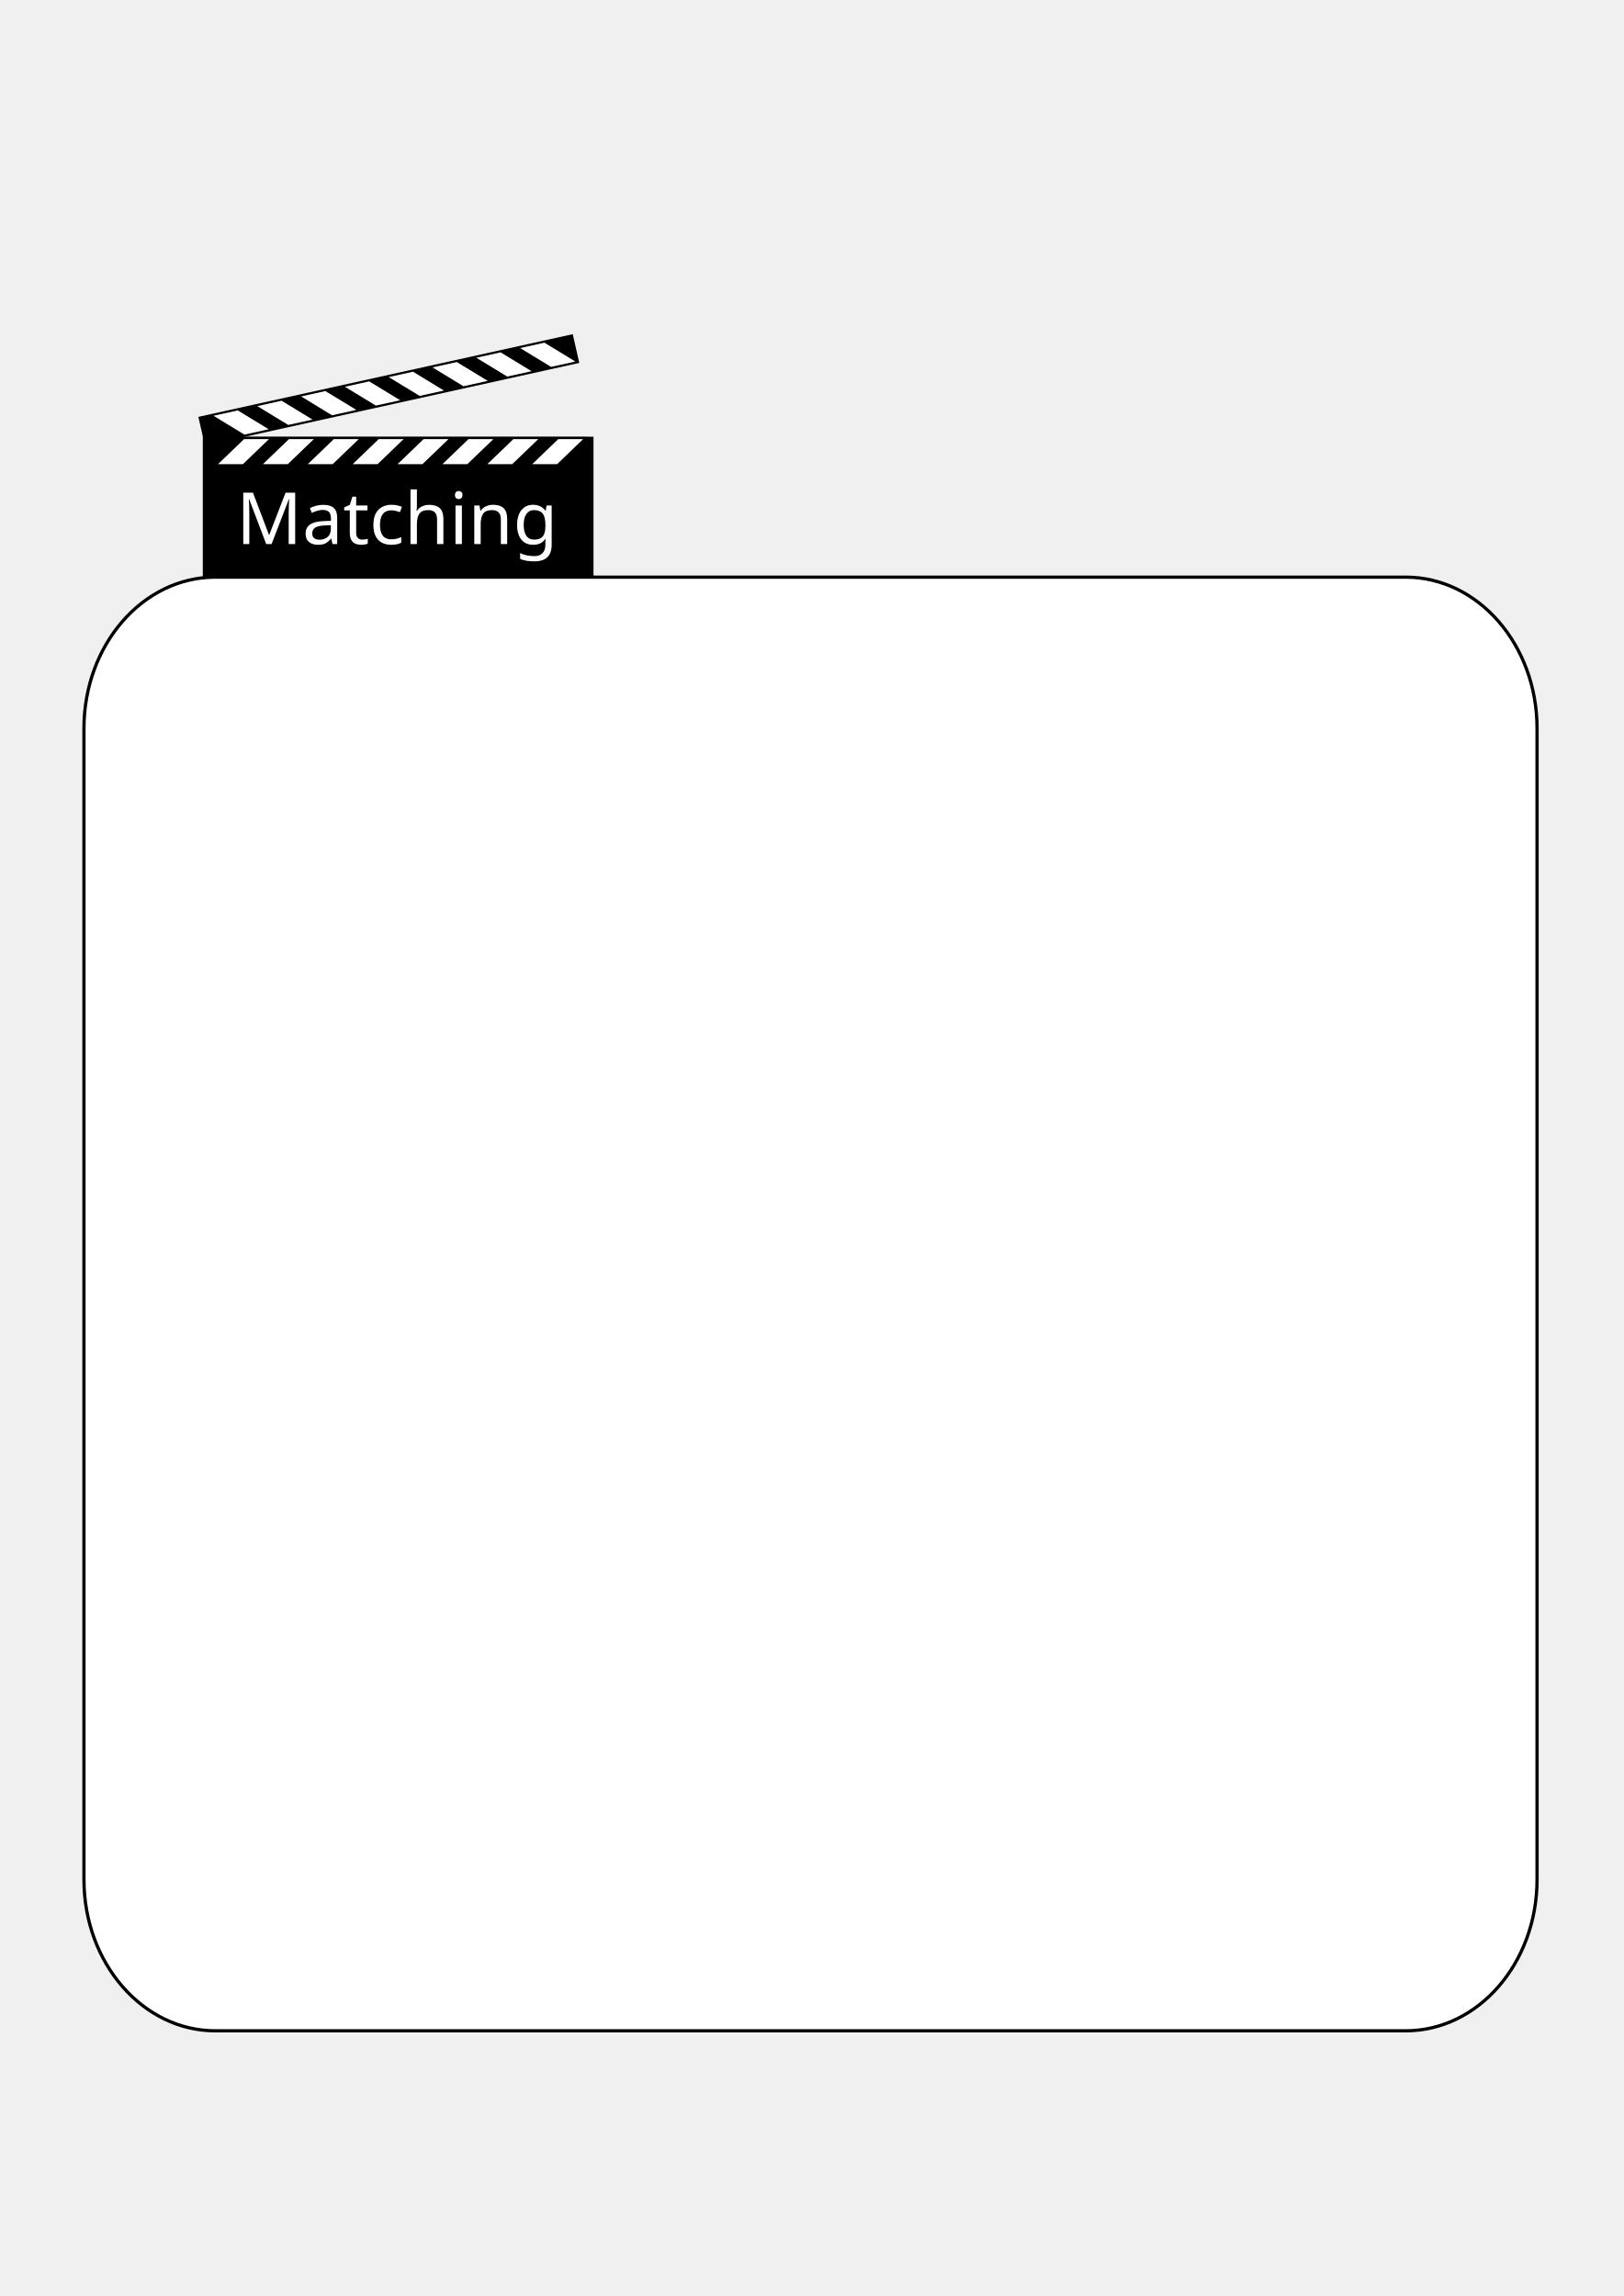
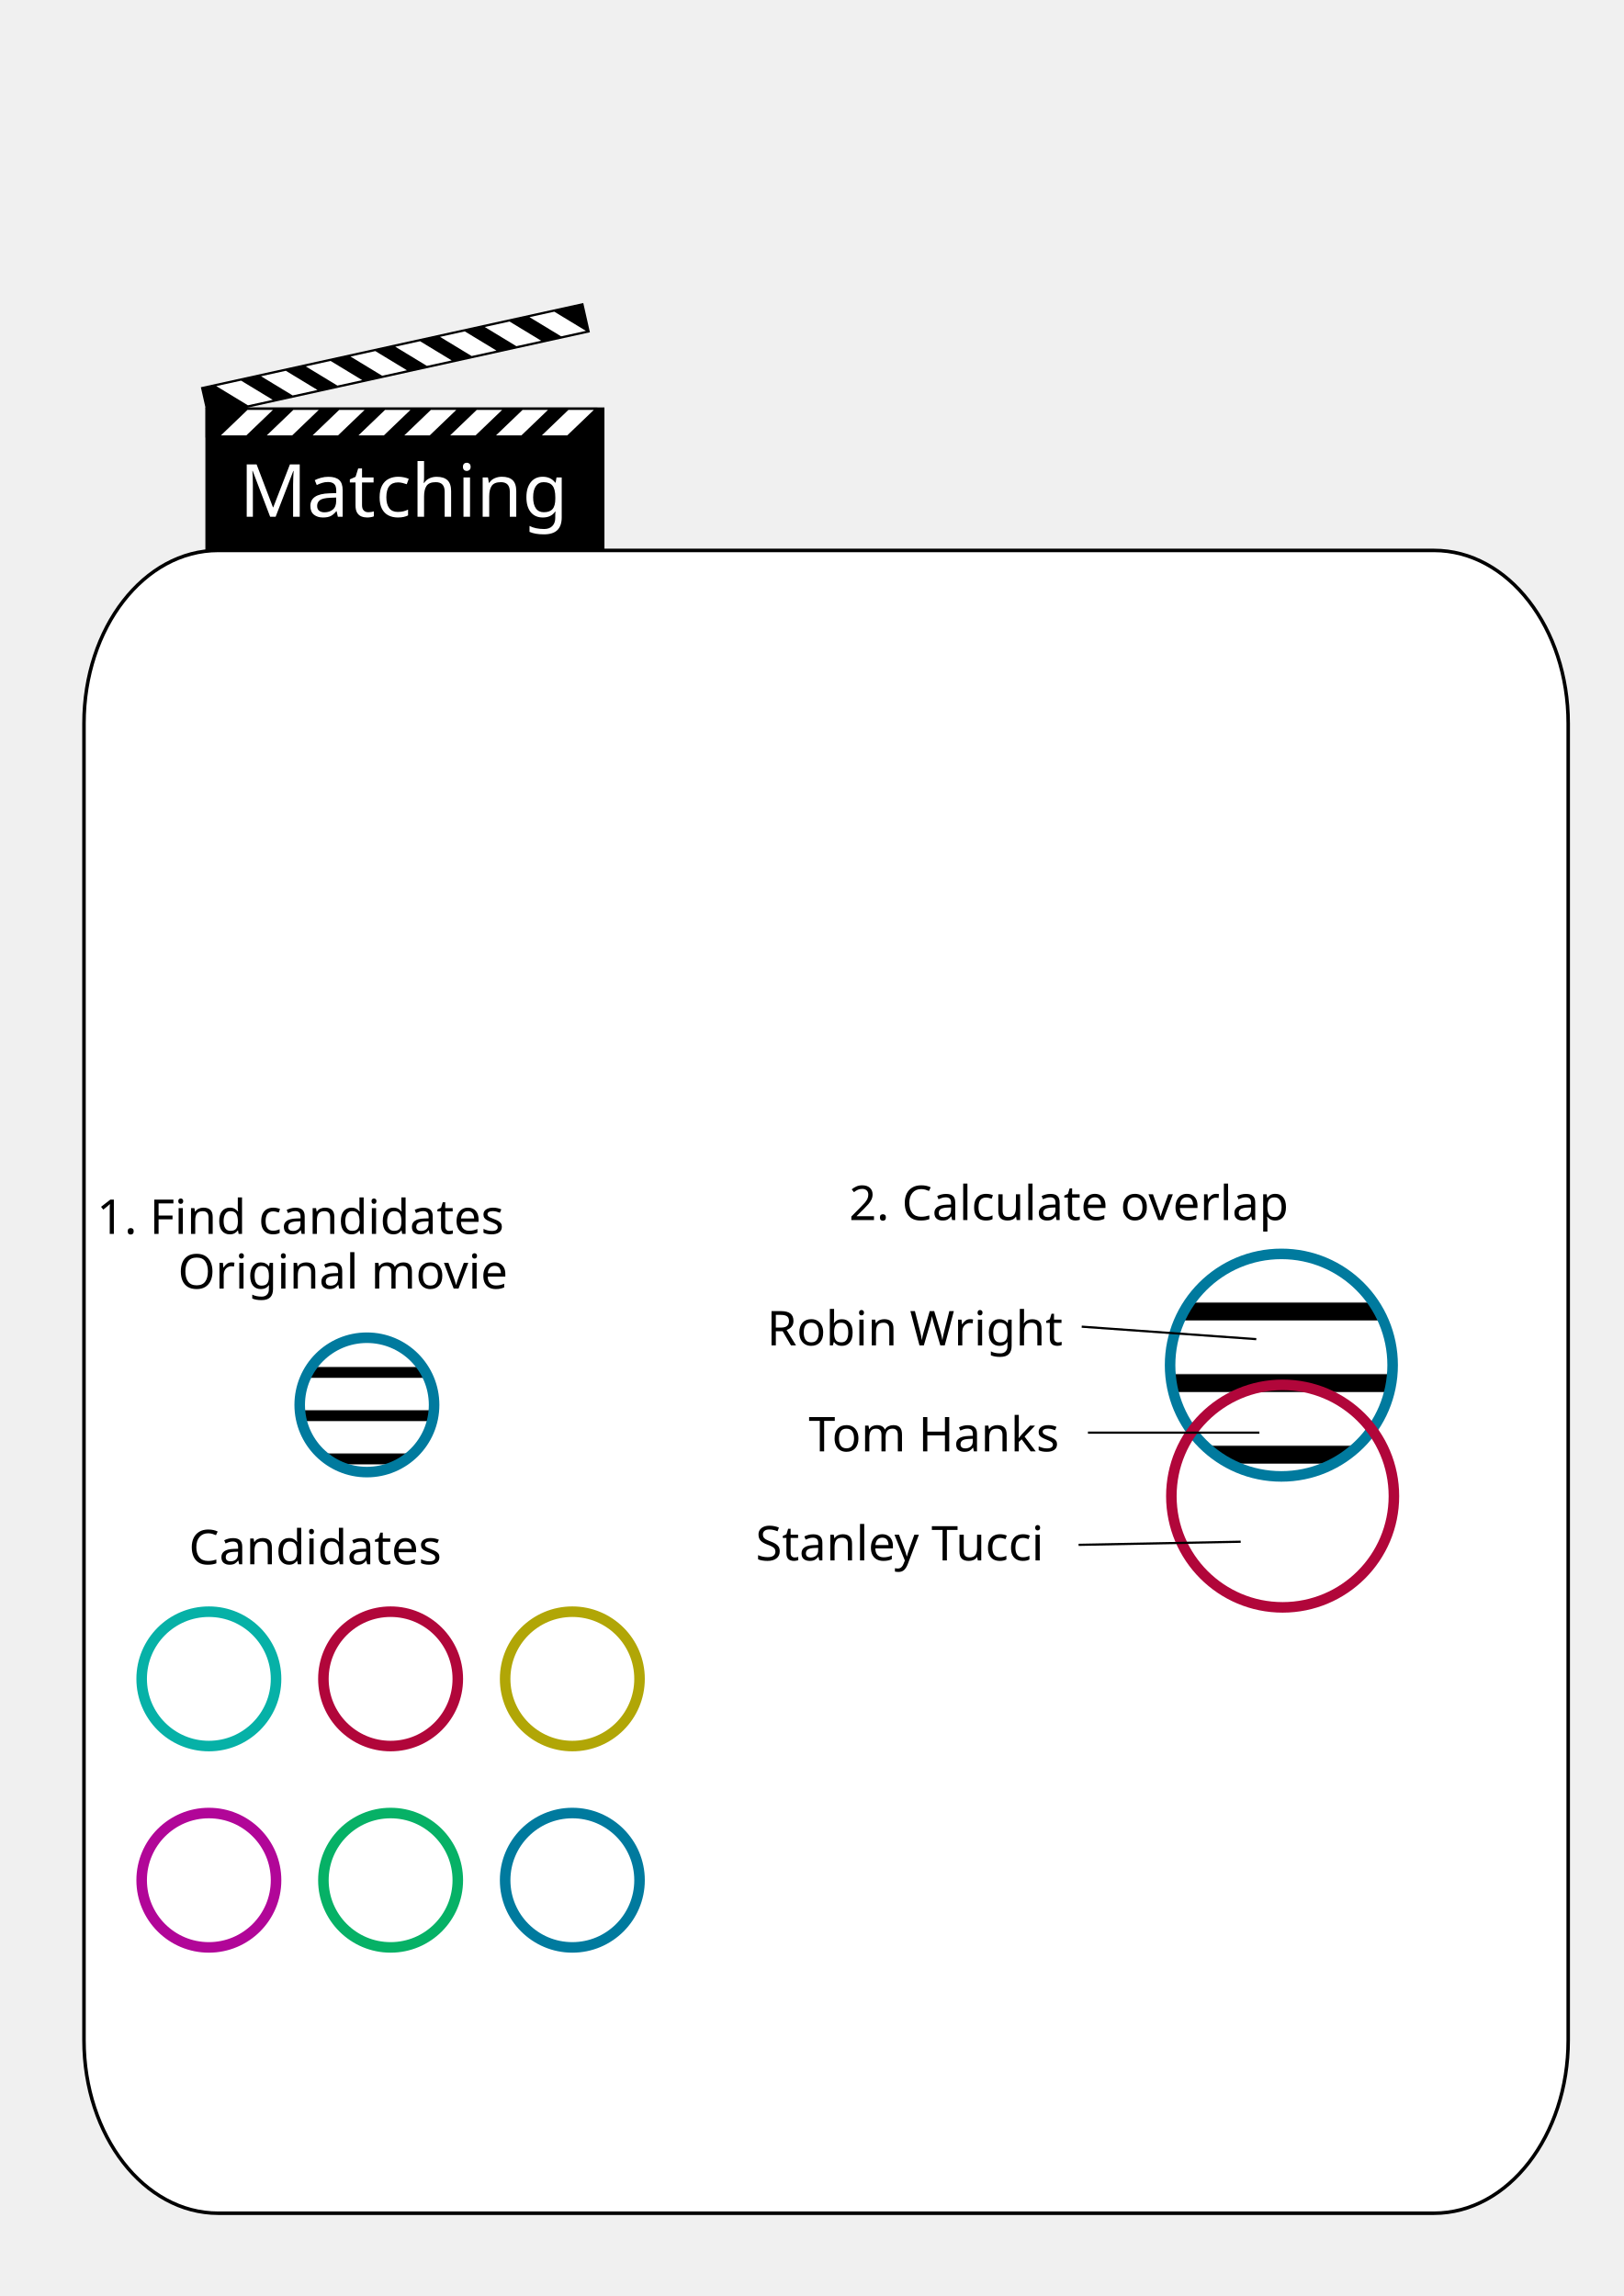
- <svg xmlns="http://www.w3.org/2000/svg" width="744.094" height="1052.362" id="svg2" version="1.1">
-   <defs id="defs4" />
+ <svg xmlns="http://www.w3.org/2000/svg" xmlns:ns2="http://www.openswatchbook.org/uri/2009/osb" xmlns:xlink="http://www.w3.org/1999/xlink" width="744.094" height="1052.362" id="svg2" version="1.1">
+   <defs id="defs4">
+     <pattern xlink:href="#Strips1_3" id="pattern5916" patternTransform="scale(10,10)" />
+     <pattern id="Strips1_3" patternTransform="translate(0,0) scale(10,10)" height="1" width="4" patternUnits="userSpaceOnUse">
+       <rect id="rect5042" height="2" width="1" y="-0.5" x="0" style="fill:black;stroke:none" />
+     </pattern>
+     <linearGradient id="linearGradient5890" ns2:paint="solid">
+       <stop style="stop-color:#007a9e;stop-opacity:1;" offset="0" id="stop5892" />
+     </linearGradient>
+   </defs>
  <g id="layer1">
-     <g style="display:inline" id="g8114" transform="matrix(0.8066324,0,0,0.7979064,-1114.114,-27.3862)">
+     <g style="display:inline" id="g8114" transform="matrix(0.8239012,0,0,0.8125479,-1138.774,-44.98391)">
      <rect ry="10.102" rx="0" y="285.994" x="1497.214" height="82.474" width="220.36" id="rect2989" style="fill:#000000;fill-opacity:1;fill-rule:nonzero;stroke:#000000;stroke-width:1.606;stroke-miterlimit:4;stroke-opacity:1;stroke-dasharray:none;stroke-dashoffset:0" />
      <text id="text3829" y="346.865" x="1515.388" style="font-size:41.362px;font-style:normal;font-weight:normal;line-height:125%;letter-spacing:0px;word-spacing:0px;fill:#ffffff;fill-opacity:1;stroke:none;font-family:Sans" xml:space="preserve">
        <tspan y="346.865" x="1515.388" id="tspan3831">Matching</tspan>
      </text>
      <g transform="matrix(0.9759621,-0.2179405,0.2179405,0.9759621,1430.366,246.5295)" id="g3922">
        <rect style="fill:#000000;fill-opacity:1;fill-rule:nonzero;stroke:#000000;stroke-width:0;stroke-miterlimit:4;stroke-opacity:1;stroke-dasharray:none;stroke-dashoffset:0" id="rect3858" width="217.94" height="16.92" x="56.063" y="40.442" />
        <rect style="fill:#ffffff;fill-opacity:1;fill-rule:nonzero;stroke:#000000;stroke-width:0;stroke-miterlimit:4;stroke-opacity:1;stroke-dasharray:none;stroke-dashoffset:0" id="rect3860" width="14.142" height="20.648" x="21.684" y="59.822" transform="matrix(1,0,0.7169272,0.697148,0,0)" />
        <rect style="fill:#ffffff;fill-opacity:1;fill-rule:nonzero;stroke:#000000;stroke-width:0;stroke-miterlimit:4;stroke-opacity:1;stroke-dasharray:none;stroke-dashoffset:0" id="rect3860-9" width="14.142" height="20.648" x="47.185" y="59.822" transform="matrix(1,0,0.7169272,0.697148,0,0)" />
        <rect style="fill:#ffffff;fill-opacity:1;fill-rule:nonzero;stroke:#000000;stroke-width:0;stroke-miterlimit:4;stroke-opacity:1;stroke-dasharray:none;stroke-dashoffset:0" id="rect3860-5" width="14.142" height="20.648" x="72.685" y="59.822" transform="matrix(1,0,0.7169272,0.697148,0,0)" />
        <rect style="fill:#ffffff;fill-opacity:1;fill-rule:nonzero;stroke:#000000;stroke-width:0;stroke-miterlimit:4;stroke-opacity:1;stroke-dasharray:none;stroke-dashoffset:0" id="rect3860-6" width="14.142" height="20.648" x="98.186" y="59.822" transform="matrix(1,0,0.7169272,0.697148,0,0)" />
        <rect style="fill:#ffffff;fill-opacity:1;fill-rule:nonzero;stroke:#000000;stroke-width:0;stroke-miterlimit:4;stroke-opacity:1;stroke-dasharray:none;stroke-dashoffset:0" id="rect3860-68" width="14.142" height="20.648" x="149.187" y="59.822" transform="matrix(1,0,0.7169272,0.697148,0,0)" />
        <rect style="fill:#ffffff;fill-opacity:1;fill-rule:nonzero;stroke:#000000;stroke-width:0;stroke-miterlimit:4;stroke-opacity:1;stroke-dasharray:none;stroke-dashoffset:0" id="rect3860-2" width="14.142" height="20.648" x="174.687" y="59.822" transform="matrix(1,0,0.7169272,0.697148,0,0)" />
        <rect style="fill:#ffffff;fill-opacity:1;fill-rule:nonzero;stroke:#000000;stroke-width:0;stroke-miterlimit:4;stroke-opacity:1;stroke-dasharray:none;stroke-dashoffset:0" id="rect3860-54" width="14.142" height="20.648" x="200.188" y="59.822" transform="matrix(1,0,0.7169272,0.697148,0,0)" />
        <rect style="fill:#ffffff;fill-opacity:1;fill-rule:nonzero;stroke:#000000;stroke-width:0;stroke-miterlimit:4;stroke-opacity:1;stroke-dasharray:none;stroke-dashoffset:0" id="rect3860-7" width="14.142" height="20.648" x="123.686" y="59.822" transform="matrix(1,0,0.7169272,0.697148,0,0)" />
      </g>
      <rect y="-302.23" x="1496.53" height="16.92" width="217.94" id="rect3858-1" style="fill:#000000;fill-opacity:1;fill-rule:nonzero;stroke:#000000;stroke-width:0;stroke-miterlimit:4;stroke-opacity:1;stroke-dasharray:none;stroke-dashoffset:0" transform="scale(1,-1)" />
      <rect transform="matrix(1,0,0.7169272,-0.697148,0,0)" y="-431.712" x="1814.545" height="20.648" width="14.142" id="rect3860-4" style="fill:#ffffff;fill-opacity:1;fill-rule:nonzero;stroke:#000000;stroke-width:0;stroke-miterlimit:4;stroke-opacity:1;stroke-dasharray:none;stroke-dashoffset:0" />
      <rect transform="matrix(1,0,0.7169272,-0.697148,0,0)" y="-431.712" x="1840.045" height="20.648" width="14.142" id="rect3860-9-8" style="fill:#ffffff;fill-opacity:1;fill-rule:nonzero;stroke:#000000;stroke-width:0;stroke-miterlimit:4;stroke-opacity:1;stroke-dasharray:none;stroke-dashoffset:0" />
      <rect transform="matrix(1,0,0.7169272,-0.697148,0,0)" y="-431.712" x="1865.546" height="20.648" width="14.142" id="rect3860-5-8" style="fill:#ffffff;fill-opacity:1;fill-rule:nonzero;stroke:#000000;stroke-width:0;stroke-miterlimit:4;stroke-opacity:1;stroke-dasharray:none;stroke-dashoffset:0" />
      <rect transform="matrix(1,0,0.7169272,-0.697148,0,0)" y="-431.712" x="1891.046" height="20.648" width="14.142" id="rect3860-6-4" style="fill:#ffffff;fill-opacity:1;fill-rule:nonzero;stroke:#000000;stroke-width:0;stroke-miterlimit:4;stroke-opacity:1;stroke-dasharray:none;stroke-dashoffset:0" />
      <rect transform="matrix(1,0,0.7169272,-0.697148,0,0)" y="-431.712" x="1942.047" height="20.648" width="14.142" id="rect3860-68-3" style="fill:#ffffff;fill-opacity:1;fill-rule:nonzero;stroke:#000000;stroke-width:0;stroke-miterlimit:4;stroke-opacity:1;stroke-dasharray:none;stroke-dashoffset:0" />
      <rect transform="matrix(1,0,0.7169272,-0.697148,0,0)" y="-431.712" x="1967.548" height="20.648" width="14.142" id="rect3860-2-4" style="fill:#ffffff;fill-opacity:1;fill-rule:nonzero;stroke:#000000;stroke-width:0;stroke-miterlimit:4;stroke-opacity:1;stroke-dasharray:none;stroke-dashoffset:0" />
      <rect transform="matrix(1,0,0.7169272,-0.697148,0,0)" y="-431.712" x="1993.048" height="20.648" width="14.142" id="rect3860-54-2" style="fill:#ffffff;fill-opacity:1;fill-rule:nonzero;stroke:#000000;stroke-width:0;stroke-miterlimit:4;stroke-opacity:1;stroke-dasharray:none;stroke-dashoffset:0" />
      <rect transform="matrix(1,0,0.7169272,-0.697148,0,0)" y="-431.712" x="1916.547" height="20.648" width="14.142" id="rect3860-7-6" style="fill:#ffffff;fill-opacity:1;fill-rule:nonzero;stroke:#000000;stroke-width:0;stroke-miterlimit:4;stroke-opacity:1;stroke-dasharray:none;stroke-dashoffset:0" />
    </g>
-     <rect style="fill:#ffffff;fill-opacity:1;fill-rule:nonzero;stroke:#000000;stroke-width:1.487;stroke-miterlimit:4;stroke-opacity:1;stroke-dasharray:none;stroke-dashoffset:0;display:inline" id="rect4562-6-7-7" width="665.91" height="666.291" x="38.473" y="264.528" rx="60.221" ry="69.329" />
+     <rect style="fill:#ffffff;fill-opacity:1;fill-rule:nonzero;stroke:#000000;stroke-width:1.608;stroke-miterlimit:4;stroke-opacity:1;stroke-dasharray:none;stroke-dashoffset:0;display:inline" id="rect4562-6-7-7" width="680.166" height="762.133" x="38.488" y="252.287" rx="61.51" ry="79.302" />
+     <flowRoot xml:space="preserve" id="flowRoot3109" style="fill:black;stroke:none;stroke-opacity:1;stroke-width:1px;stroke-linejoin:miter;stroke-linecap:butt;fill-opacity:1;font-family:Roboto Slab;font-style:normal;font-weight:normal;font-size:40px;line-height:125%;letter-spacing:0px;word-spacing:0px;-inkscape-font-specification:Roboto Slab;font-stretch:normal;font-variant:normal">
+       <flowRegion id="flowRegion3111">
+         <rect id="rect3113" width="638.571" height="317.143" x="61.429" y="282.362" />
+       </flowRegion>
+       <flowPara id="flowPara3115" />
+     </flowRoot>
+     <flowRoot xml:space="preserve" id="flowRoot3141" style="font-size:22px;font-style:normal;font-variant:normal;font-weight:normal;font-stretch:normal;line-height:125%;letter-spacing:0px;word-spacing:0px;fill:#000000;fill-opacity:1;stroke:none;font-family:Roboto Slab;-inkscape-font-specification:Roboto Slab">
+       <flowRegion id="flowRegion3143">
+         <rect id="rect3145" width="637.143" height="202.857" x="60" y="279.505" />
+       </flowRegion>
+       <flowPara id="flowPara3147">Problems matching only by name:</flowPara>
+       <flowPara id="flowPara3149">– multiple movies have the same name</flowPara>
+       <flowPara id="flowPara3151">    &gt; The Avengers (2012) vs. The Avengers(1998)</flowPara>
+       <flowPara id="flowPara3153">– same movie has different names</flowPara>
+       <flowPara id="flowPara3155">    &gt; typos: Batman vs. Badman</flowPara>
+       <flowPara id="flowPara3157">    &gt; localization: The Internship vs. Prakti.com</flowPara>
+       <flowPara id="flowPara3159">    &gt; standards: The Italian Job vs. Italian Job, The</flowPara>
+     </flowRoot>
+     <flowRoot transform="translate(-1.21708,669.5071)" xml:space="preserve" id="flowRoot3141-3" style="font-size:22px;font-style:normal;font-variant:normal;font-weight:normal;font-stretch:normal;line-height:125%;letter-spacing:0px;word-spacing:0px;fill:#000000;fill-opacity:1;stroke:none;font-family:Roboto Slab;-inkscape-font-specification:Roboto Slab">
+       <flowRegion id="flowRegion3143-8">
+         <rect id="rect3145-3" width="654.286" height="55.714" x="55.714" y="280.934" />
+       </flowRegion>
+       <flowPara id="flowPara3214">To refine search name and year similarity is additionally used.</flowPara>
+     </flowRoot>
+     <path transform="matrix(0,-0.820587,0.820587,0,50.12859,736.4898)" id="path3220-8" d="m 197.143,654.505 a 62.143,62.143 0 1 1 -124.286,0 62.143,62.143 0 1 1 124.286,0 z" style="fill:url(#Strips1_3);fill-opacity:1;stroke:#007a9e;stroke-width:5.889;stroke-miterlimit:4;stroke-opacity:1;stroke-dasharray:none;opacity:1" />
+     <path id="path3220" d="m 197.143,654.505 a 62.143,62.143 0 1 1 -124.286,0 62.143,62.143 0 1 1 124.286,0 z" style="fill:#ffffff;fill-opacity:0;stroke:#b1063a;stroke-width:5.889;stroke-miterlimit:4;stroke-opacity:1;stroke-dasharray:none" transform="matrix(0,-0.820587,0.820587,0,50.71474,796.517)" />
+     <flowRoot xml:space="preserve" id="flowRoot4048" style="fill:black;stroke:none;stroke-opacity:1;stroke-width:1px;stroke-linejoin:miter;stroke-linecap:butt;fill-opacity:1;font-family:Roboto Slab;font-style:normal;font-weight:normal;font-size:22px;line-height:125%;letter-spacing:0px;word-spacing:0px;-inkscape-font-specification:Roboto Slab;font-stretch:normal;font-variant:normal">
+       <flowRegion id="flowRegion4050">
+         <rect id="rect4052" width="652.857" height="141.429" x="57.143" y="550.934" />
+       </flowRegion>
+       <flowPara id="flowPara4054" />
+     </flowRoot>
+     <flowRoot xml:space="preserve" id="flowRoot4056" style="font-size:22px;font-style:normal;font-variant:normal;font-weight:normal;font-stretch:normal;line-height:125%;letter-spacing:0px;word-spacing:0px;fill:#000000;fill-opacity:1;stroke:none;font-family:Roboto Slab;-inkscape-font-specification:Roboto Slab">
+       <flowRegion id="flowRegion4058">
+         <rect id="rect4060" width="642.857" height="188.571" x="58.571" y="555.219" />
+       </flowRegion>
+       <flowPara id="flowPara4062" />
+     </flowRoot>
+     <flowRoot xml:space="preserve" id="flowRoot4064" style="font-size:22px;font-style:normal;font-variant:normal;font-weight:normal;font-stretch:normal;line-height:125%;letter-spacing:0px;word-spacing:0px;fill:#000000;fill-opacity:1;stroke:none;font-family:Roboto Slab;-inkscape-font-specification:Roboto Slab" transform="translate(0,-74.28571)">
+       <flowRegion id="flowRegion4066">
+         <rect id="rect4068" width="675.714" height="92.857" x="44.286" y="558.076" />
+       </flowRegion>
+       <flowPara id="flowPara4070">Solution: Actor Overlap with threshold</flowPara>
+       <flowPara id="flowPara4072">Calculating overlap for <flowSpan style="fill:#007a9e;fill-opacity:1" id="flowSpan4074">Forrest Gump</flowSpan>  and <flowSpan style="fill:#b1063a;fill-opacity:1" id="flowSpan4078">The Terminal</flowSpan>
+       </flowPara>
+     </flowRoot>
+     <text xml:space="preserve" style="font-size:22px;font-style:normal;font-variant:normal;font-weight:normal;font-stretch:normal;line-height:125%;letter-spacing:0px;word-spacing:0px;fill:#000000;fill-opacity:1;stroke:none;font-family:Roboto Slab;-inkscape-font-specification:Roboto Slab" x="351.429" y="616.648" id="text4082">
+       <tspan id="tspan4084" x="351.429" y="616.648">Robin Wright</tspan>
+     </text>
+     <text xml:space="preserve" style="font-size:22px;font-style:normal;font-variant:normal;font-weight:normal;font-stretch:normal;line-height:125%;letter-spacing:0px;word-spacing:0px;fill:#000000;fill-opacity:1;stroke:none;font-family:Roboto Slab;-inkscape-font-specification:Roboto Slab" x="370.571" y="665.219" id="text4086">
+       <tspan x="370.571" y="665.219" id="tspan4090">Tom Hanks</tspan>
+     </text>
+     <text xml:space="preserve" style="font-size:22px;font-style:normal;font-variant:normal;font-weight:normal;font-stretch:normal;line-height:125%;letter-spacing:0px;word-spacing:0px;fill:#000000;fill-opacity:1;stroke:none;font-family:Roboto Slab;-inkscape-font-specification:Roboto Slab" x="346.286" y="715.219" id="text4094">
+       <tspan id="tspan4096" x="346.286" y="715.219">Stanley Tucci</tspan>
+     </text>
+     <path style="fill:none;stroke:#000000;stroke-width:1px;stroke-linecap:butt;stroke-linejoin:miter;stroke-opacity:1" d="m 495.714,608.076 80,5.714 0,0 0,0 0,0" id="path4116" />
+     <path style="fill:none;stroke:#000000;stroke-width:1px;stroke-linecap:butt;stroke-linejoin:miter;stroke-opacity:1" d="m 498.571,656.648 78.571,0" id="path4118" />
+     <path style="fill:none;stroke:#000000;stroke-width:1px;stroke-linecap:butt;stroke-linejoin:miter;stroke-opacity:1" d="m 494.286,708.076 74.286,-1.429" id="path4120" />
+     <path transform="matrix(0,-0.4955401,0.4955401,0,-156.1936,710.8279)" id="path3220-8-0" d="m 197.143,654.505 a 62.143,62.143 0 1 1 -124.286,0 62.143,62.143 0 1 1 124.286,0 z" style="fill:url(#pattern5916);fill-opacity:1;fill-rule:nonzero;stroke:#007a9e;stroke-width:9.752;stroke-miterlimit:4;stroke-opacity:1;stroke-dasharray:none" />
+     <path transform="matrix(0,-0.4955401,0.4955401,0,-228.6192,836.403)" id="path3220-8-0-7" d="m 197.143,654.505 a 62.143,62.143 0 1 1 -124.286,0 62.143,62.143 0 1 1 124.286,0 z" style="fill:#ffffff;fill-opacity:0;stroke:#06b1a7;stroke-width:9.752;stroke-miterlimit:4;stroke-opacity:1;stroke-dasharray:none" />
+     <path transform="matrix(0,-0.4955401,0.4955401,0,-145.3335,836.403)" id="path3220-8-0-5" d="m 197.143,654.505 a 62.143,62.143 0 1 1 -124.286,0 62.143,62.143 0 1 1 124.286,0 z" style="fill:#ffffff;fill-opacity:0;stroke:#b1063a;stroke-width:9.752;stroke-miterlimit:4;stroke-opacity:1;stroke-dasharray:none" />
+     <path transform="matrix(0,-0.4955401,0.4955401,0,-62.0478,836.403)" id="path3220-8-0-9" d="m 197.143,654.505 a 62.143,62.143 0 1 1 -124.286,0 62.143,62.143 0 1 1 124.286,0 z" style="fill:#ffffff;fill-opacity:0;stroke:#b1a606;stroke-width:9.752;stroke-miterlimit:4;stroke-opacity:1;stroke-dasharray:none" />
+     <text xml:space="preserve" style="font-size:22px;font-style:normal;font-variant:normal;font-weight:normal;font-stretch:normal;line-height:125%;letter-spacing:0px;word-spacing:0px;fill:#000000;fill-opacity:1;stroke:none;font-family:Roboto Slab;-inkscape-font-specification:Roboto Slab" x="86.54" y="716.965" id="text4082-6">
+       <tspan id="tspan4084-2" x="86.54" y="716.965">Candidates</tspan>
+     </text>
+     <text xml:space="preserve" style="font-size:22px;font-style:normal;font-variant:normal;font-weight:normal;font-stretch:normal;line-height:125%;letter-spacing:0px;word-spacing:0px;fill:#000000;fill-opacity:1;stroke:none;font-family:Roboto Slab;-inkscape-font-specification:Roboto Slab" x="81.52" y="590.628" id="text4082-6-3">
+       <tspan id="tspan4084-2-7" x="81.52" y="590.628">Original movie</tspan>
+     </text>
+     <text xml:space="preserve" style="font-size:22px;font-style:normal;font-variant:normal;font-weight:normal;font-stretch:normal;line-height:125%;letter-spacing:0px;word-spacing:0px;fill:#000000;fill-opacity:1;stroke:none;font-family:Roboto Slab;-inkscape-font-specification:Roboto Slab" x="-48.571" y="629.505" id="text4243">
+       <tspan id="tspan4245" x="-48.571" y="629.505" />
+     </text>
+     <path transform="matrix(0,-0.4955401,0.4955401,0,-228.6192,928.6887)" id="path3220-8-0-7-2" d="m 197.143,654.505 a 62.143,62.143 0 1 1 -124.286,0 62.143,62.143 0 1 1 124.286,0 z" style="fill:#ffffff;fill-opacity:0;stroke:#b10698;stroke-width:9.752;stroke-miterlimit:4;stroke-opacity:1;stroke-dasharray:none" />
+     <path transform="matrix(0,-0.4955401,0.4955401,0,-145.3335,928.6887)" id="path3220-8-0-5-7" d="m 197.143,654.505 a 62.143,62.143 0 1 1 -124.286,0 62.143,62.143 0 1 1 124.286,0 z" style="fill:#ffffff;fill-opacity:0;stroke:#06b166;stroke-width:9.752;stroke-miterlimit:4;stroke-opacity:1;stroke-dasharray:none" />
+     <path transform="matrix(0,-0.4955401,0.4955401,0,-62.0478,928.6887)" id="path3220-8-0-3" d="m 197.143,654.505 a 62.143,62.143 0 1 1 -124.286,0 62.143,62.143 0 1 1 124.286,0 z" style="fill:#ffffff;fill-opacity:0;stroke:#007a9e;stroke-width:9.752;stroke-miterlimit:4;stroke-opacity:1;stroke-dasharray:none" />
+     <text xml:space="preserve" style="font-size:22px;font-style:normal;font-variant:normal;font-weight:normal;font-stretch:normal;line-height:125%;letter-spacing:0px;word-spacing:0px;fill:#000000;fill-opacity:1;stroke:none;font-family:Roboto Slab;-inkscape-font-specification:Roboto Slab" x="44.369" y="565.537" id="text4082-6-3-0">
+       <tspan x="44.369" y="565.537" id="tspan5939">1. Find candidates</tspan>
+     </text>
+     <text xml:space="preserve" style="font-size:22px;font-style:normal;font-variant:normal;font-weight:normal;font-stretch:normal;line-height:125%;letter-spacing:0px;word-spacing:0px;fill:#000000;fill-opacity:1;stroke:none;font-family:Roboto Slab;-inkscape-font-specification:Roboto Slab" x="389.083" y="559.2" id="text4082-6-3-0-6">
+       <tspan x="389.083" y="559.2" id="tspan5939-9">2. Calculate overlap</tspan>
+     </text>
+     <flowRoot xml:space="preserve" id="flowRoot5985" style="font-size:22px;font-style:normal;font-variant:normal;font-weight:normal;font-stretch:normal;line-height:125%;letter-spacing:0px;word-spacing:0px;fill:#000000;fill-opacity:1;stroke:none;font-family:Roboto Slab;-inkscape-font-specification:Roboto Slab" transform="translate(28.57143,-105.7143)">
+       <flowRegion id="flowRegion5987">
+         <rect id="rect5989" width="224.286" height="57.143" x="367.143" y="862.362" />
+       </flowRegion>
+       <flowPara id="flowPara5991">3. Take highest score over threshold</flowPara>
+     </flowRoot>
  </g>
</svg>
